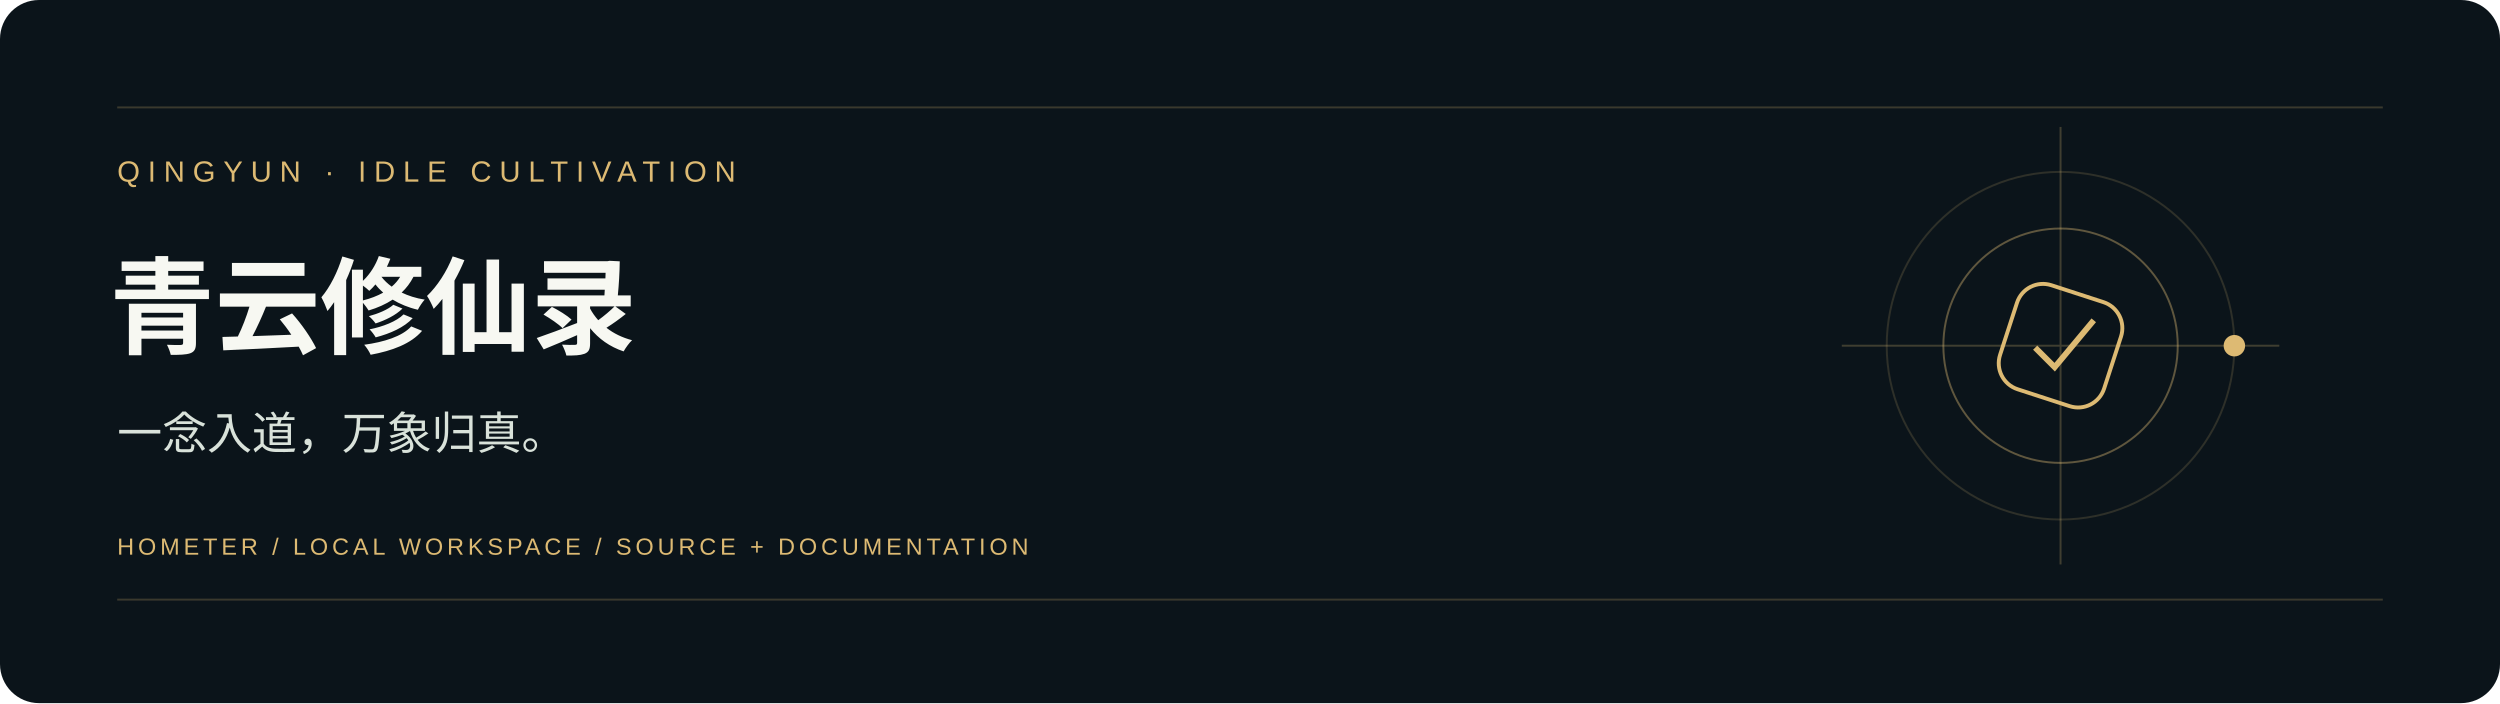
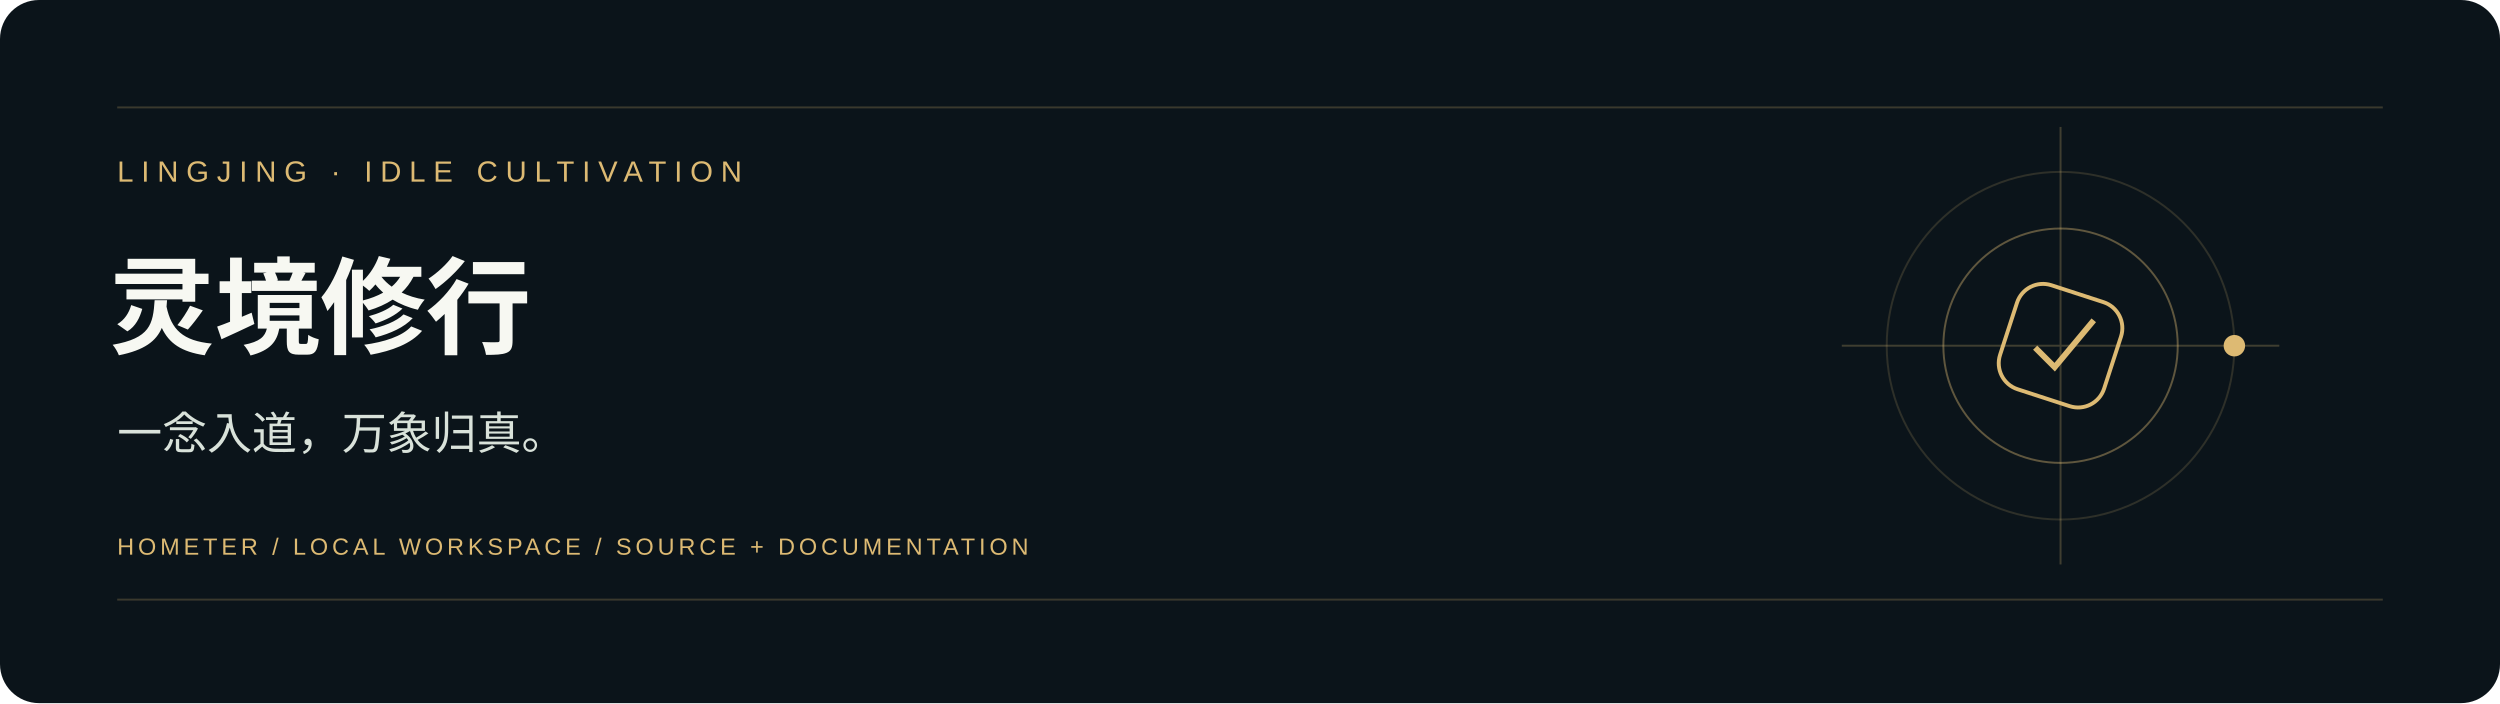
- <svg xmlns="http://www.w3.org/2000/svg" width="1280" height="360" viewBox="0 0 1280 360" role="img" aria-label="青云修仙录">
+ <svg xmlns="http://www.w3.org/2000/svg" width="1280" height="360" viewBox="0 0 1280 360" role="img" aria-label="灵境修行">
  <rect width="1280" height="360" rx="20" fill="#0b141a" />
  <path d="M60 55H1220M60 307H1220" stroke="#ddba73" opacity=".22" />
-   <text x="60" y="93" font-family="Arial,sans-serif" font-size="15" letter-spacing="4" fill="#ddba73">QINGYUN · IDLE CULTIVATION</text>
-   <text x="56" y="177" font-family="-apple-system,BlinkMacSystemFont,Segoe UI,Microsoft YaHei,sans-serif" font-size="54" font-weight="650" fill="#f7f8f2">青云修仙录</text>
+   <text x="60" y="93" font-family="Arial,sans-serif" font-size="15" letter-spacing="4" fill="#ddba73">LINGJING · IDLE CULTIVATION</text>
+   <text x="56" y="177" font-family="-apple-system,BlinkMacSystemFont,Segoe UI,Microsoft YaHei,sans-serif" font-size="54" font-weight="650" fill="#f7f8f2">灵境修行</text>
  <text x="60" y="230" font-family="-apple-system,BlinkMacSystemFont,Segoe UI,Microsoft YaHei,sans-serif" font-size="23" fill="#d9e2da">一念入道，万象归真。</text>
  <text x="60" y="284" font-family="Arial,sans-serif" font-size="12" letter-spacing="2" fill="#ddba73">HOMETER / LOCAL WORKSPACE / SOURCE + DOCUMENTATION</text>
  <g transform="translate(1055 177)" fill="none" stroke="#ddba73">
    <circle r="89" opacity=".17" />
    <circle r="60" opacity=".4" />
    <path d="M-112 0H112M0-112V112" opacity=".25" />
    <rect x="-28" y="-28" width="56" height="56" rx="14" stroke-width="2" transform="rotate(18)" />
    <path d="M-13 1l10 10 20-24" stroke-width="3" />
    <circle cx="89" cy="0" r="5" fill="#ddba73" />
  </g>
</svg>
